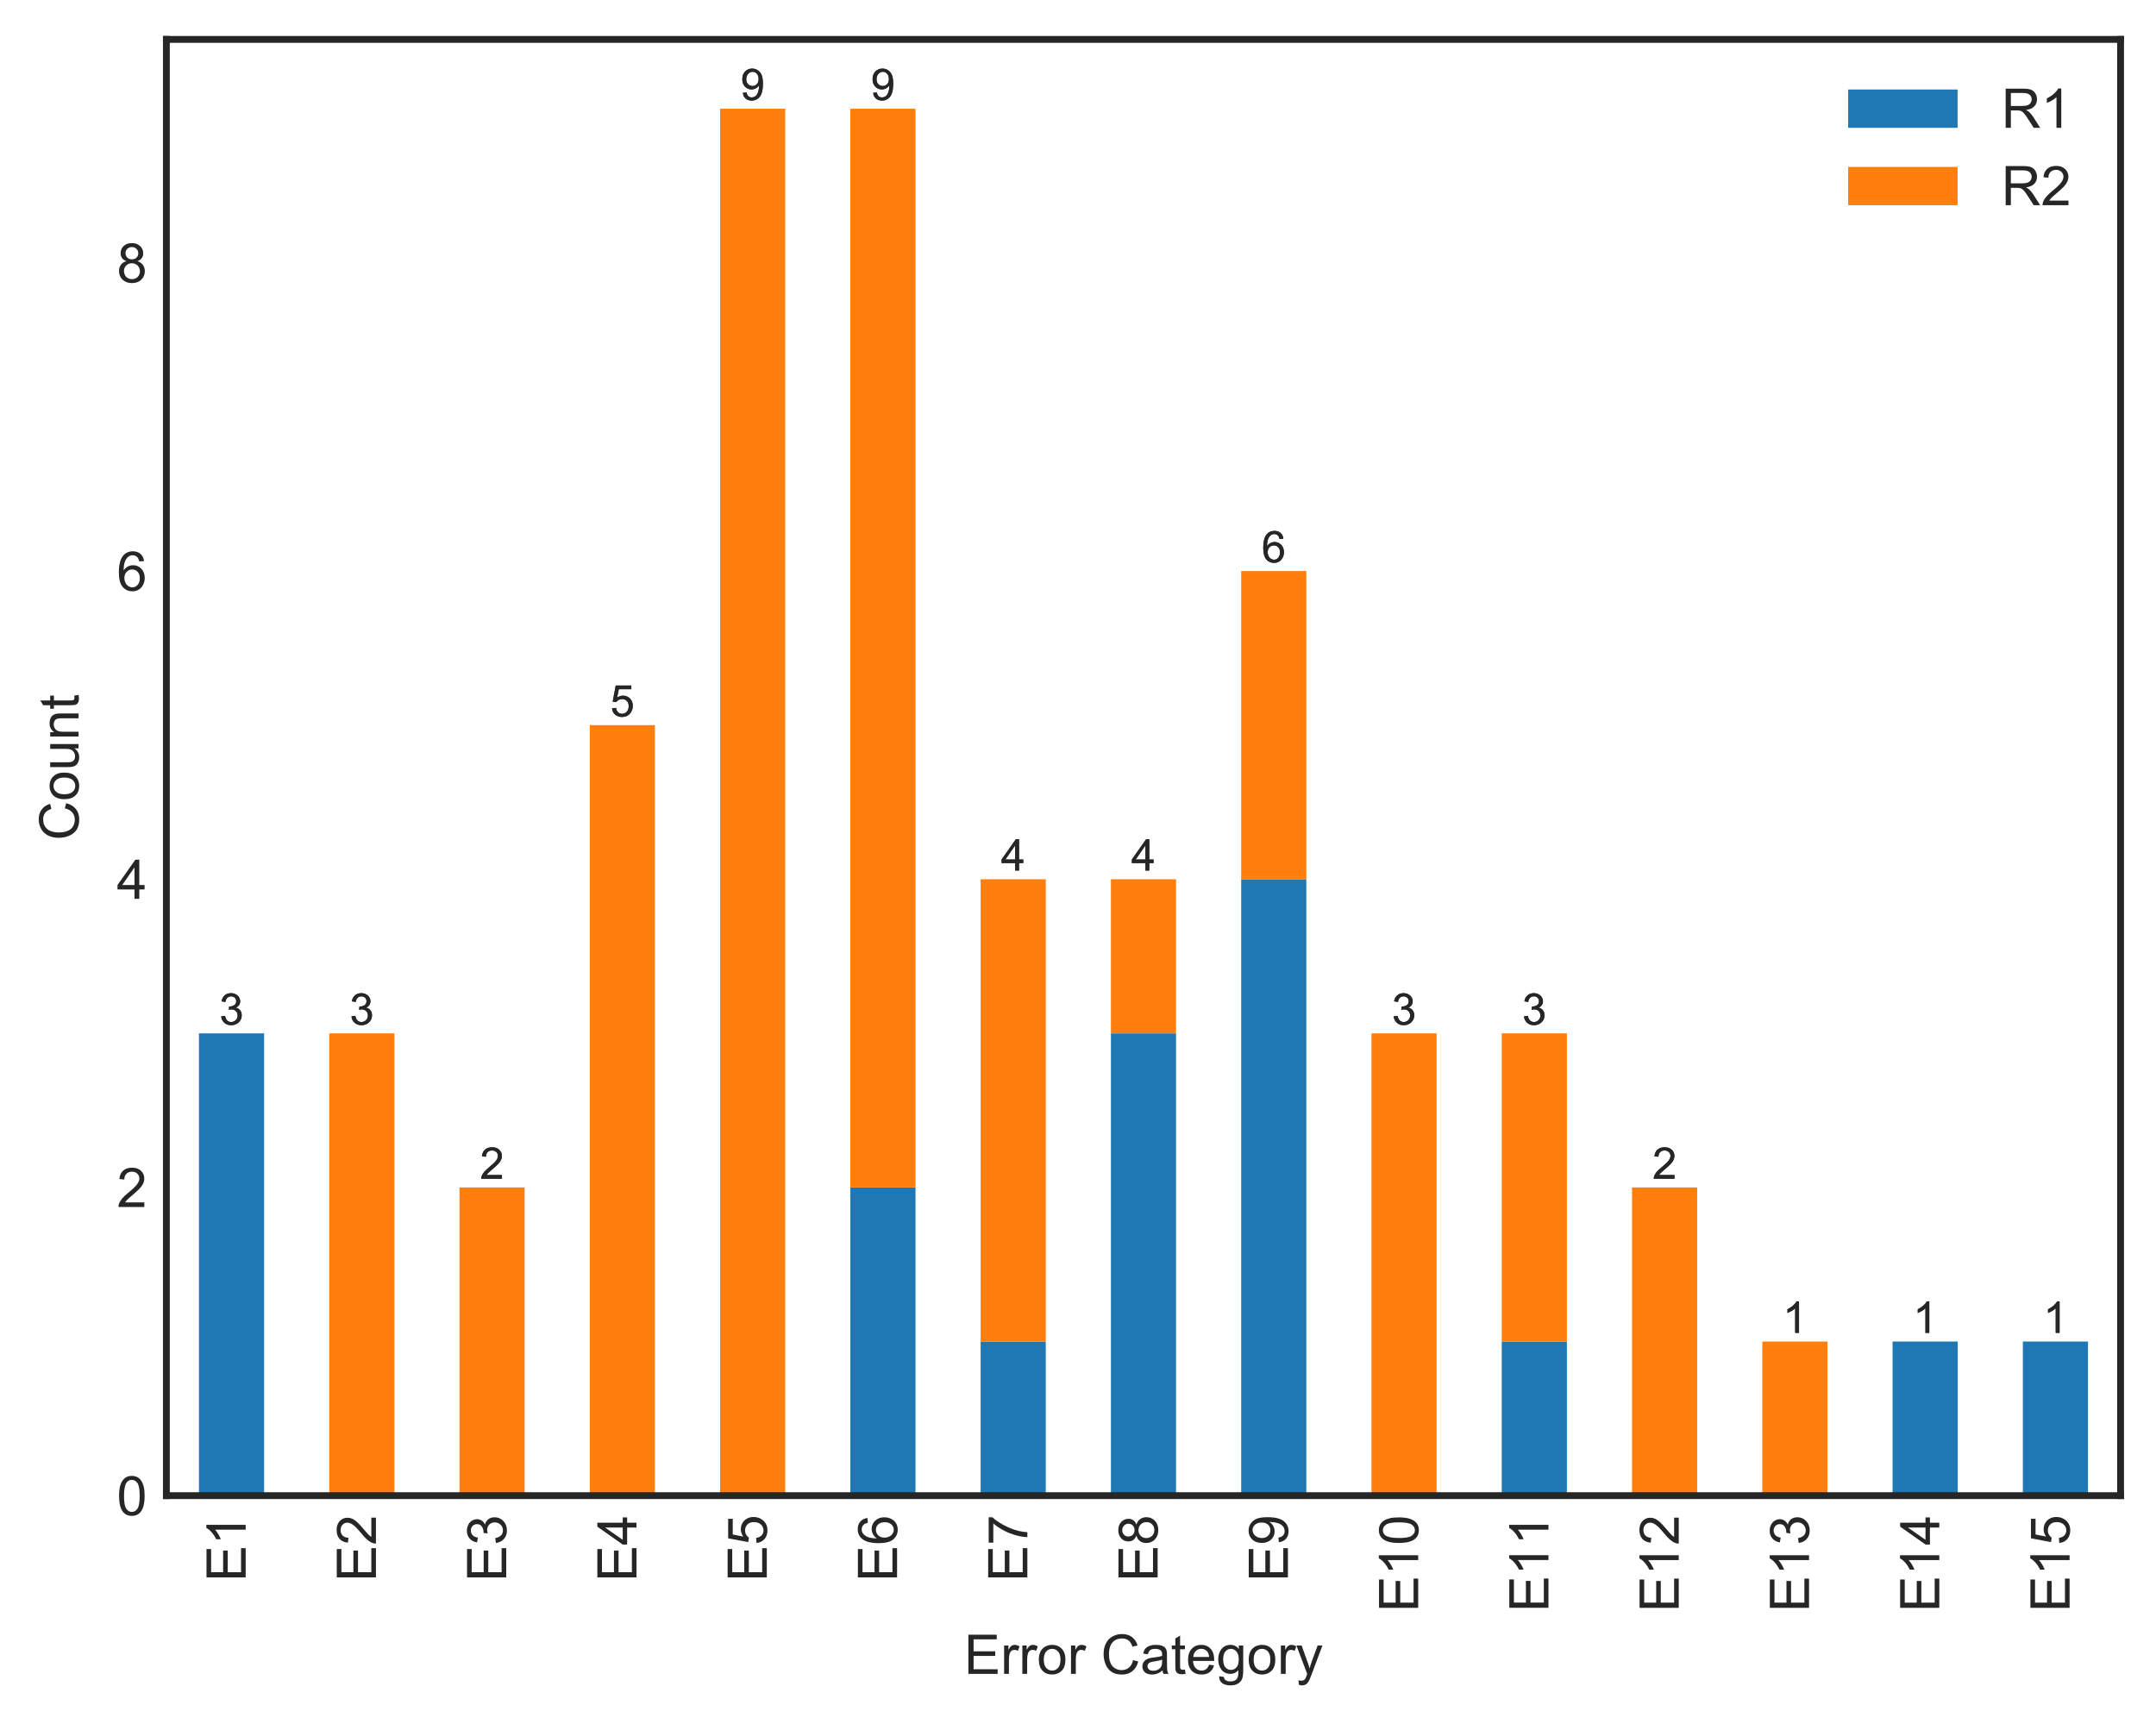
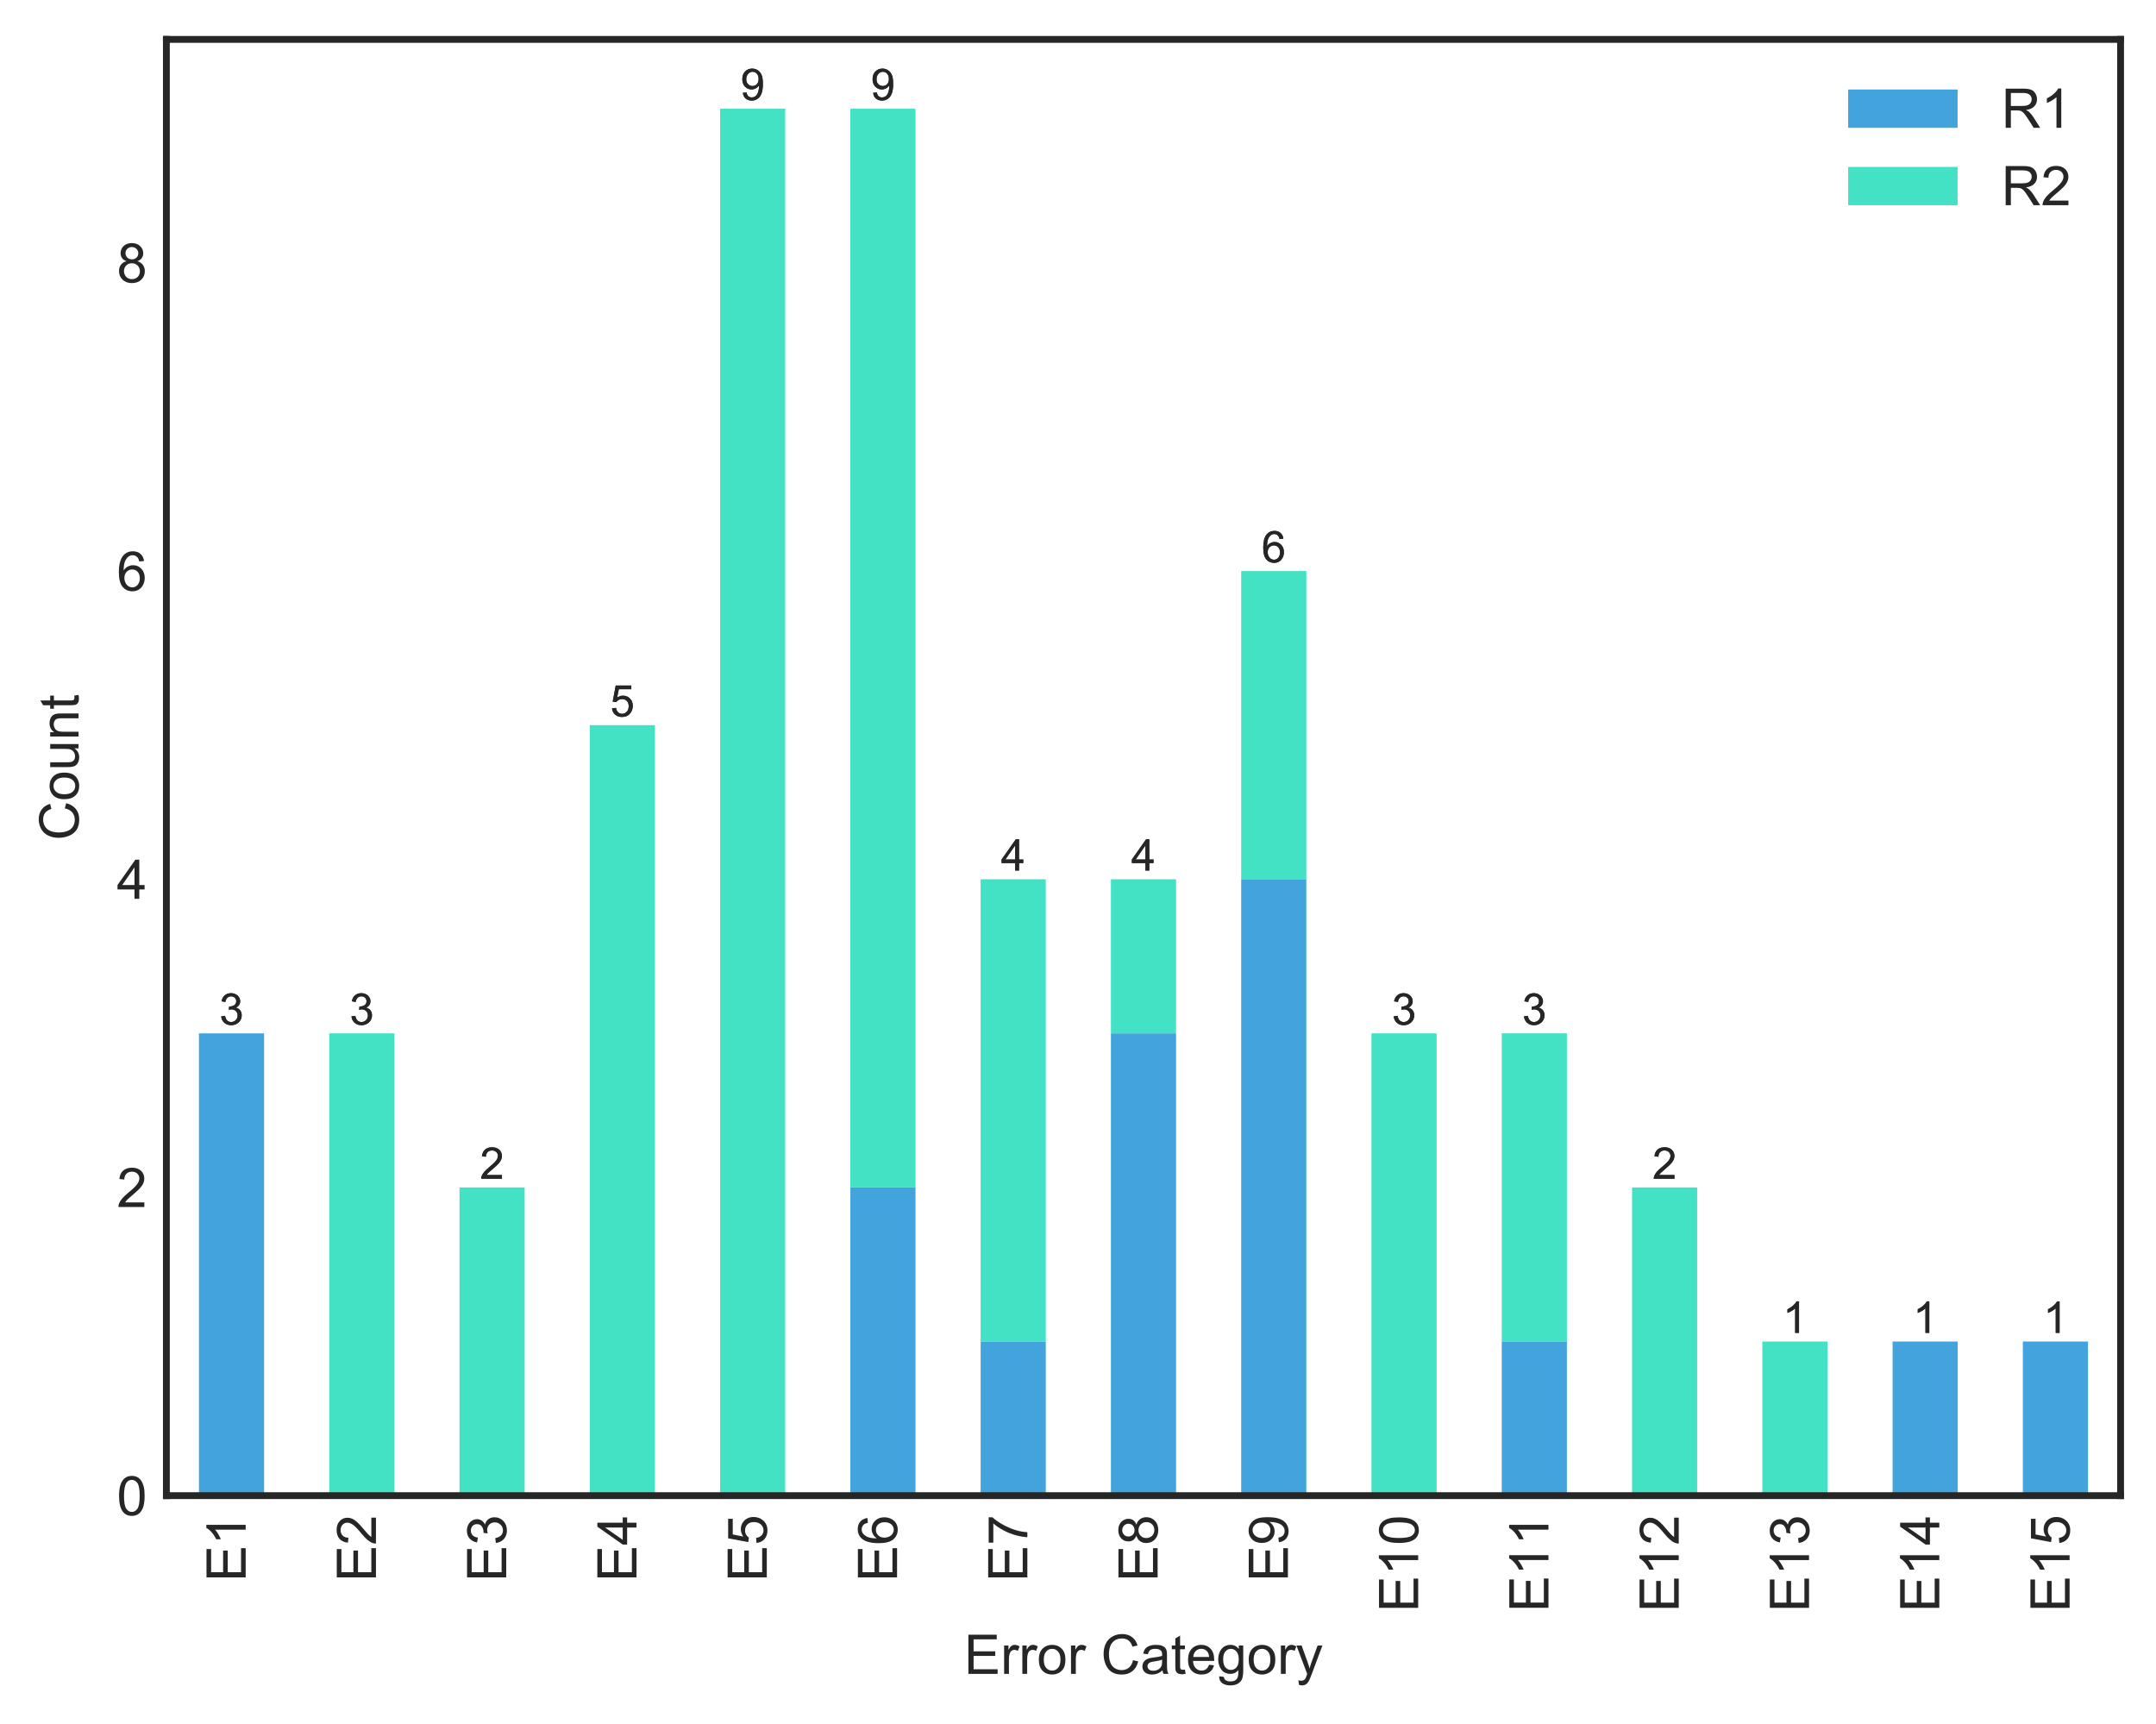
<svg xmlns="http://www.w3.org/2000/svg" xmlns:xlink="http://www.w3.org/1999/xlink" height="315pt" version="1.1" viewBox="0 0 394 315" width="394pt">
  <defs>
    <style type="text/css">
*{stroke-linecap:butt;stroke-linejoin:round;}
  </style>
  </defs>
  <g id="figure_1">
    <g id="patch_1">
      <path d="M 0 315.189  L 394.726 315.189  L 394.726 0  L 0 0  z " style="fill:#ffffff;" />
    </g>
    <g id="axes_1">
      <g id="patch_2">
        <path d="M 30.406 273.312  L 387.526 273.312  L 387.526 7.2  L 30.406 7.2  z " style="fill:#ffffff;" />
      </g>
      <g id="matplotlib.axis_1">
        <g id="xtick_1">
          <g id="line2d_1" />
          <g id="text_1">
            <defs>
              <path d="M 7.906 0  L 7.906 71.578  L 59.672 71.578  L 59.672 63.141  L 17.391 63.141  L 17.391 41.219  L 56.984 41.219  L 56.984 32.812  L 17.391 32.812  L 17.391 8.453  L 61.328 8.453  L 61.328 0  z " id="ArialMT-45" />
              <path d="M 37.25 0  L 28.469 0  L 28.469 56  Q 25.297 52.984 20.141 49.953  Q 14.984 46.922 10.891 45.406  L 10.891 53.906  Q 18.266 57.375 23.781 62.297  Q 29.297 67.234 31.594 71.875  L 37.25 71.875  z " id="ArialMT-31" />
            </defs>
            <g style="fill:#262626;" transform="translate(44.89541 289.0433)rotate(-90)scale(0.1 -0.1)">
              <use xlink:href="#ArialMT-45" />
              <use x="66.699" xlink:href="#ArialMT-31" />
            </g>
          </g>
        </g>
        <g id="xtick_2">
          <g id="line2d_2" />
          <g id="text_2">
            <defs>
              <path d="M 50.344 8.453  L 50.344 0  L 3.031 0  Q 2.938 3.172 4.047 6.109  Q 5.859 10.938 9.828 15.625  Q 13.812 20.312 21.344 26.469  Q 33.016 36.031 37.109 41.625  Q 41.219 47.219 41.219 52.203  Q 41.219 57.422 37.469 61  Q 33.734 64.594 27.734 64.594  Q 21.391 64.594 17.578 60.781  Q 13.766 56.984 13.719 50.25  L 4.688 51.172  Q 5.609 61.281 11.656 66.578  Q 17.719 71.875 27.938 71.875  Q 38.234 71.875 44.234 66.156  Q 50.25 60.453 50.25 52  Q 50.25 47.703 48.484 43.547  Q 46.734 39.406 42.656 34.812  Q 38.578 30.219 29.109 22.219  Q 21.188 15.578 18.938 13.203  Q 16.703 10.844 15.234 8.453  z " id="ArialMT-32" />
            </defs>
            <g style="fill:#262626;" transform="translate(68.70341 289.0433)rotate(-90)scale(0.1 -0.1)">
              <use xlink:href="#ArialMT-45" />
              <use x="66.699" xlink:href="#ArialMT-32" />
            </g>
          </g>
        </g>
        <g id="xtick_3">
          <g id="line2d_3" />
          <g id="text_3">
            <defs>
              <path d="M 4.203 18.891  L 12.984 20.062  Q 14.5 12.594 18.141 9.297  Q 21.781 6 27 6  Q 33.203 6 37.469 10.297  Q 41.75 14.594 41.75 20.953  Q 41.75 27 37.797 30.922  Q 33.844 34.859 27.734 34.859  Q 25.25 34.859 21.531 33.891  L 22.516 41.609  Q 23.391 41.5 23.922 41.5  Q 29.547 41.5 34.031 44.422  Q 38.531 47.359 38.531 53.469  Q 38.531 58.297 35.25 61.469  Q 31.984 64.656 26.812 64.656  Q 21.688 64.656 18.266 61.422  Q 14.844 58.203 13.875 51.766  L 5.078 53.328  Q 6.688 62.156 12.391 67.016  Q 18.109 71.875 26.609 71.875  Q 32.469 71.875 37.391 69.359  Q 42.328 66.844 44.938 62.5  Q 47.562 58.156 47.562 53.266  Q 47.562 48.641 45.062 44.828  Q 42.578 41.016 37.703 38.766  Q 44.047 37.312 47.562 32.688  Q 51.078 28.078 51.078 21.141  Q 51.078 11.766 44.234 5.25  Q 37.406 -1.266 26.953 -1.266  Q 17.531 -1.266 11.297 4.344  Q 5.078 9.969 4.203 18.891  z " id="ArialMT-33" />
            </defs>
            <g style="fill:#262626;" transform="translate(92.51141 289.0433)rotate(-90)scale(0.1 -0.1)">
              <use xlink:href="#ArialMT-45" />
              <use x="66.699" xlink:href="#ArialMT-33" />
            </g>
          </g>
        </g>
        <g id="xtick_4">
          <g id="line2d_4" />
          <g id="text_4">
            <defs>
              <path d="M 32.328 0  L 32.328 17.141  L 1.266 17.141  L 1.266 25.203  L 33.938 71.578  L 41.109 71.578  L 41.109 25.203  L 50.781 25.203  L 50.781 17.141  L 41.109 17.141  L 41.109 0  z M 32.328 25.203  L 32.328 57.469  L 9.906 25.203  z " id="ArialMT-34" />
            </defs>
            <g style="fill:#262626;" transform="translate(116.3194 289.0433)rotate(-90)scale(0.1 -0.1)">
              <use xlink:href="#ArialMT-45" />
              <use x="66.699" xlink:href="#ArialMT-34" />
            </g>
          </g>
        </g>
        <g id="xtick_5">
          <g id="line2d_5" />
          <g id="text_5">
            <defs>
              <path d="M 4.156 18.75  L 13.375 19.531  Q 14.406 12.797 18.141 9.391  Q 21.875 6 27.156 6  Q 33.5 6 37.891 10.781  Q 42.281 15.578 42.281 23.484  Q 42.281 31 38.062 35.344  Q 33.844 39.703 27 39.703  Q 22.75 39.703 19.328 37.766  Q 15.922 35.844 13.969 32.766  L 5.719 33.844  L 12.641 70.609  L 48.25 70.609  L 48.25 62.203  L 19.672 62.203  L 15.828 42.969  Q 22.266 47.469 29.344 47.469  Q 38.719 47.469 45.156 40.969  Q 51.609 34.469 51.609 24.266  Q 51.609 14.547 45.953 7.469  Q 39.062 -1.219 27.156 -1.219  Q 17.391 -1.219 11.203 4.25  Q 5.031 9.719 4.156 18.75  z " id="ArialMT-35" />
            </defs>
            <g style="fill:#262626;" transform="translate(140.1274 289.0433)rotate(-90)scale(0.1 -0.1)">
              <use xlink:href="#ArialMT-45" />
              <use x="66.699" xlink:href="#ArialMT-35" />
            </g>
          </g>
        </g>
        <g id="xtick_6">
          <g id="line2d_6" />
          <g id="text_6">
            <defs>
              <path d="M 49.75 54.047  L 41.016 53.375  Q 39.844 58.547 37.703 60.891  Q 34.125 64.656 28.906 64.656  Q 24.703 64.656 21.531 62.312  Q 17.391 59.281 14.984 53.469  Q 12.594 47.656 12.5 36.922  Q 15.672 41.75 20.266 44.094  Q 24.859 46.438 29.891 46.438  Q 38.672 46.438 44.844 39.969  Q 51.031 33.5 51.031 23.25  Q 51.031 16.5 48.125 10.719  Q 45.219 4.938 40.141 1.859  Q 35.062 -1.219 28.609 -1.219  Q 17.625 -1.219 10.688 6.859  Q 3.766 14.938 3.766 33.5  Q 3.766 54.25 11.422 63.672  Q 18.109 71.875 29.438 71.875  Q 37.891 71.875 43.281 67.141  Q 48.688 62.406 49.75 54.047  z M 13.875 23.188  Q 13.875 18.656 15.797 14.5  Q 17.719 10.359 21.188 8.172  Q 24.656 6 28.469 6  Q 34.031 6 38.031 10.484  Q 42.047 14.984 42.047 22.703  Q 42.047 30.125 38.078 34.391  Q 34.125 38.672 28.125 38.672  Q 22.172 38.672 18.016 34.391  Q 13.875 30.125 13.875 23.188  z " id="ArialMT-36" />
            </defs>
            <g style="fill:#262626;" transform="translate(163.9354 289.0433)rotate(-90)scale(0.1 -0.1)">
              <use xlink:href="#ArialMT-45" />
              <use x="66.699" xlink:href="#ArialMT-36" />
            </g>
          </g>
        </g>
        <g id="xtick_7">
          <g id="line2d_7" />
          <g id="text_7">
            <defs>
              <path d="M 4.734 62.203  L 4.734 70.656  L 51.078 70.656  L 51.078 63.812  Q 44.234 56.547 37.516 44.484  Q 30.812 32.422 27.156 19.672  Q 24.516 10.688 23.781 0  L 14.75 0  Q 14.891 8.453 18.062 20.406  Q 21.234 32.375 27.172 43.484  Q 33.109 54.594 39.797 62.203  z " id="ArialMT-37" />
            </defs>
            <g style="fill:#262626;" transform="translate(187.7434 289.0433)rotate(-90)scale(0.1 -0.1)">
              <use xlink:href="#ArialMT-45" />
              <use x="66.699" xlink:href="#ArialMT-37" />
            </g>
          </g>
        </g>
        <g id="xtick_8">
          <g id="line2d_8" />
          <g id="text_8">
            <defs>
              <path d="M 17.672 38.812  Q 12.203 40.828 9.562 44.531  Q 6.938 48.25 6.938 53.422  Q 6.938 61.234 12.547 66.547  Q 18.172 71.875 27.484 71.875  Q 36.859 71.875 42.578 66.422  Q 48.297 60.984 48.297 53.172  Q 48.297 48.188 45.672 44.5  Q 43.062 40.828 37.75 38.812  Q 44.344 36.672 47.781 31.875  Q 51.219 27.094 51.219 20.453  Q 51.219 11.281 44.719 5.031  Q 38.234 -1.219 27.641 -1.219  Q 17.047 -1.219 10.547 5.047  Q 4.047 11.328 4.047 20.703  Q 4.047 27.688 7.594 32.391  Q 11.141 37.109 17.672 38.812  z M 15.922 53.719  Q 15.922 48.641 19.188 45.406  Q 22.469 42.188 27.688 42.188  Q 32.766 42.188 36.016 45.375  Q 39.266 48.578 39.266 53.219  Q 39.266 58.062 35.906 61.359  Q 32.562 64.656 27.594 64.656  Q 22.562 64.656 19.234 61.422  Q 15.922 58.203 15.922 53.719  z M 13.094 20.656  Q 13.094 16.891 14.875 13.375  Q 16.656 9.859 20.172 7.922  Q 23.688 6 27.734 6  Q 34.031 6 38.125 10.047  Q 42.234 14.109 42.234 20.359  Q 42.234 26.703 38.016 30.859  Q 33.797 35.016 27.438 35.016  Q 21.234 35.016 17.156 30.906  Q 13.094 26.812 13.094 20.656  z " id="ArialMT-38" />
            </defs>
            <g style="fill:#262626;" transform="translate(211.5514 289.0433)rotate(-90)scale(0.1 -0.1)">
              <use xlink:href="#ArialMT-45" />
              <use x="66.699" xlink:href="#ArialMT-38" />
            </g>
          </g>
        </g>
        <g id="xtick_9">
          <g id="line2d_9" />
          <g id="text_9">
            <defs>
              <path d="M 5.469 16.547  L 13.922 17.328  Q 14.984 11.375 18.016 8.688  Q 21.047 6 25.781 6  Q 29.828 6 32.875 7.859  Q 35.938 9.719 37.891 12.812  Q 39.844 15.922 41.156 21.188  Q 42.484 26.469 42.484 31.938  Q 42.484 32.516 42.438 33.688  Q 39.797 29.5 35.234 26.875  Q 30.672 24.266 25.344 24.266  Q 16.453 24.266 10.297 30.703  Q 4.156 37.156 4.156 47.703  Q 4.156 58.594 10.578 65.234  Q 17 71.875 26.656 71.875  Q 33.641 71.875 39.422 68.109  Q 45.219 64.359 48.219 57.391  Q 51.219 50.438 51.219 37.25  Q 51.219 23.531 48.234 15.406  Q 45.266 7.281 39.375 3.031  Q 33.5 -1.219 25.594 -1.219  Q 17.188 -1.219 11.859 3.438  Q 6.547 8.109 5.469 16.547  z M 41.453 48.141  Q 41.453 55.719 37.422 60.156  Q 33.406 64.594 27.734 64.594  Q 21.875 64.594 17.531 59.812  Q 13.188 55.031 13.188 47.406  Q 13.188 40.578 17.312 36.297  Q 21.438 32.031 27.484 32.031  Q 33.594 32.031 37.516 36.297  Q 41.453 40.578 41.453 48.141  z " id="ArialMT-39" />
            </defs>
            <g style="fill:#262626;" transform="translate(235.3594 289.0433)rotate(-90)scale(0.1 -0.1)">
              <use xlink:href="#ArialMT-45" />
              <use x="66.699" xlink:href="#ArialMT-39" />
            </g>
          </g>
        </g>
        <g id="xtick_10">
          <g id="line2d_10" />
          <g id="text_10">
            <defs>
              <path d="M 4.156 35.297  Q 4.156 48 6.766 55.734  Q 9.375 63.484 14.516 67.672  Q 19.672 71.875 27.484 71.875  Q 33.25 71.875 37.594 69.547  Q 41.938 67.234 44.766 62.859  Q 47.609 58.5 49.219 52.219  Q 50.828 45.953 50.828 35.297  Q 50.828 22.703 48.234 14.969  Q 45.656 7.234 40.5 3  Q 35.359 -1.219 27.484 -1.219  Q 17.141 -1.219 11.234 6.203  Q 4.156 15.141 4.156 35.297  z M 13.188 35.297  Q 13.188 17.672 17.312 11.828  Q 21.438 6 27.484 6  Q 33.547 6 37.672 11.859  Q 41.797 17.719 41.797 35.297  Q 41.797 52.984 37.672 58.781  Q 33.547 64.594 27.391 64.594  Q 21.344 64.594 17.719 59.469  Q 13.188 52.938 13.188 35.297  z " id="ArialMT-30" />
            </defs>
            <g style="fill:#262626;" transform="translate(259.1674 294.6042)rotate(-90)scale(0.1 -0.1)">
              <use xlink:href="#ArialMT-45" />
              <use x="66.699" xlink:href="#ArialMT-31" />
              <use x="122.314" xlink:href="#ArialMT-30" />
            </g>
          </g>
        </g>
        <g id="xtick_11">
          <g id="line2d_11" />
          <g id="text_11">
            <g style="fill:#262626;" transform="translate(282.9754 294.5933)rotate(-90)scale(0.1 -0.1)">
              <use xlink:href="#ArialMT-45" />
              <use x="66.699" xlink:href="#ArialMT-31" />
              <use x="122.205" xlink:href="#ArialMT-31" />
            </g>
          </g>
        </g>
        <g id="xtick_12">
          <g id="line2d_12" />
          <g id="text_12">
            <g style="fill:#262626;" transform="translate(306.7834 294.6042)rotate(-90)scale(0.1 -0.1)">
              <use xlink:href="#ArialMT-45" />
              <use x="66.699" xlink:href="#ArialMT-31" />
              <use x="122.314" xlink:href="#ArialMT-32" />
            </g>
          </g>
        </g>
        <g id="xtick_13">
          <g id="line2d_13" />
          <g id="text_13">
            <g style="fill:#262626;" transform="translate(330.5914 294.6042)rotate(-90)scale(0.1 -0.1)">
              <use xlink:href="#ArialMT-45" />
              <use x="66.699" xlink:href="#ArialMT-31" />
              <use x="122.314" xlink:href="#ArialMT-33" />
            </g>
          </g>
        </g>
        <g id="xtick_14">
          <g id="line2d_14" />
          <g id="text_14">
            <g style="fill:#262626;" transform="translate(354.3994 294.6042)rotate(-90)scale(0.1 -0.1)">
              <use xlink:href="#ArialMT-45" />
              <use x="66.699" xlink:href="#ArialMT-31" />
              <use x="122.314" xlink:href="#ArialMT-34" />
            </g>
          </g>
        </g>
        <g id="xtick_15">
          <g id="line2d_15" />
          <g id="text_15">
            <g style="fill:#262626;" transform="translate(378.2074 294.6042)rotate(-90)scale(0.1 -0.1)">
              <use xlink:href="#ArialMT-45" />
              <use x="66.699" xlink:href="#ArialMT-31" />
              <use x="122.314" xlink:href="#ArialMT-35" />
            </g>
          </g>
        </g>
        <g id="text_16">
          <defs>
            <path d="M 6.5 0  L 6.5 51.859  L 14.406 51.859  L 14.406 44  Q 17.438 49.516 20 51.266  Q 22.562 53.031 25.641 53.031  Q 30.078 53.031 34.672 50.203  L 31.641 42.047  Q 28.422 43.953 25.203 43.953  Q 22.312 43.953 20.016 42.219  Q 17.719 40.484 16.75 37.406  Q 15.281 32.719 15.281 27.156  L 15.281 0  z " id="ArialMT-72" />
            <path d="M 3.328 25.922  Q 3.328 40.328 11.328 47.266  Q 18.016 53.031 27.641 53.031  Q 38.328 53.031 45.109 46.016  Q 51.906 39.016 51.906 26.656  Q 51.906 16.656 48.906 10.906  Q 45.906 5.172 40.156 2  Q 34.422 -1.172 27.641 -1.172  Q 16.75 -1.172 10.031 5.812  Q 3.328 12.797 3.328 25.922  z M 12.359 25.922  Q 12.359 15.969 16.703 11.016  Q 21.047 6.062 27.641 6.062  Q 34.188 6.062 38.531 11.031  Q 42.875 16.016 42.875 26.219  Q 42.875 35.844 38.5 40.797  Q 34.125 45.75 27.641 45.75  Q 21.047 45.75 16.703 40.812  Q 12.359 35.891 12.359 25.922  z " id="ArialMT-6f" />
            <path id="ArialMT-20" />
            <path d="M 58.797 25.094  L 68.266 22.703  Q 65.281 11.031 57.547 4.906  Q 49.812 -1.219 38.625 -1.219  Q 27.047 -1.219 19.797 3.484  Q 12.547 8.203 8.766 17.141  Q 4.984 26.078 4.984 36.328  Q 4.984 47.516 9.25 55.828  Q 13.531 64.156 21.406 68.469  Q 29.297 72.797 38.766 72.797  Q 49.516 72.797 56.828 67.328  Q 64.156 61.859 67.047 51.953  L 57.719 49.75  Q 55.219 57.562 50.484 61.125  Q 45.75 64.703 38.578 64.703  Q 30.328 64.703 24.781 60.734  Q 19.234 56.781 16.984 50.109  Q 14.75 43.453 14.75 36.375  Q 14.75 27.25 17.406 20.438  Q 20.062 13.625 25.672 10.25  Q 31.297 6.891 37.844 6.891  Q 45.797 6.891 51.312 11.469  Q 56.844 16.062 58.797 25.094  z " id="ArialMT-43" />
            <path d="M 40.438 6.391  Q 35.547 2.25 31.031 0.531  Q 26.516 -1.172 21.344 -1.172  Q 12.797 -1.172 8.203 3  Q 3.609 7.172 3.609 13.672  Q 3.609 17.484 5.344 20.625  Q 7.078 23.781 9.891 25.688  Q 12.703 27.594 16.219 28.562  Q 18.797 29.25 24.031 29.891  Q 34.672 31.156 39.703 32.906  Q 39.75 34.719 39.75 35.203  Q 39.75 40.578 37.25 42.781  Q 33.891 45.75 27.25 45.75  Q 21.047 45.75 18.094 43.578  Q 15.141 41.406 13.719 35.891  L 5.125 37.062  Q 6.297 42.578 8.984 45.969  Q 11.672 49.359 16.75 51.188  Q 21.828 53.031 28.516 53.031  Q 35.156 53.031 39.297 51.469  Q 43.453 49.906 45.406 47.531  Q 47.359 45.172 48.141 41.547  Q 48.578 39.312 48.578 33.453  L 48.578 21.734  Q 48.578 9.469 49.141 6.219  Q 49.703 2.984 51.375 0  L 42.188 0  Q 40.828 2.734 40.438 6.391  z M 39.703 26.031  Q 34.906 24.078 25.344 22.703  Q 19.922 21.922 17.672 20.938  Q 15.438 19.969 14.203 18.094  Q 12.984 16.219 12.984 13.922  Q 12.984 10.406 15.641 8.062  Q 18.312 5.719 23.438 5.719  Q 28.516 5.719 32.469 7.938  Q 36.422 10.156 38.281 14.016  Q 39.703 17 39.703 22.797  z " id="ArialMT-61" />
            <path d="M 25.781 7.859  L 27.047 0.094  Q 23.344 -0.688 20.406 -0.688  Q 15.625 -0.688 12.984 0.828  Q 10.359 2.344 9.281 4.812  Q 8.203 7.281 8.203 15.188  L 8.203 45.016  L 1.766 45.016  L 1.766 51.859  L 8.203 51.859  L 8.203 64.703  L 16.938 69.969  L 16.938 51.859  L 25.781 51.859  L 25.781 45.016  L 16.938 45.016  L 16.938 14.703  Q 16.938 10.938 17.406 9.859  Q 17.875 8.797 18.922 8.156  Q 19.969 7.516 21.922 7.516  Q 23.391 7.516 25.781 7.859  z " id="ArialMT-74" />
            <path d="M 42.094 16.703  L 51.172 15.578  Q 49.031 7.625 43.219 3.219  Q 37.406 -1.172 28.375 -1.172  Q 17 -1.172 10.328 5.828  Q 3.656 12.844 3.656 25.484  Q 3.656 38.578 10.391 45.797  Q 17.141 53.031 27.875 53.031  Q 38.281 53.031 44.875 45.953  Q 51.469 38.875 51.469 26.031  Q 51.469 25.25 51.422 23.688  L 12.75 23.688  Q 13.234 15.141 17.578 10.594  Q 21.922 6.062 28.422 6.062  Q 33.25 6.062 36.672 8.594  Q 40.094 11.141 42.094 16.703  z M 13.234 30.906  L 42.188 30.906  Q 41.609 37.453 38.875 40.719  Q 34.672 45.797 27.984 45.797  Q 21.922 45.797 17.797 41.75  Q 13.672 37.703 13.234 30.906  z " id="ArialMT-65" />
            <path d="M 4.984 -4.297  L 13.531 -5.562  Q 14.062 -9.516 16.5 -11.328  Q 19.781 -13.766 25.438 -13.766  Q 31.547 -13.766 34.859 -11.328  Q 38.188 -8.891 39.359 -4.5  Q 40.047 -1.812 39.984 6.781  Q 34.234 0 25.641 0  Q 14.938 0 9.078 7.719  Q 3.219 15.438 3.219 26.219  Q 3.219 33.641 5.906 39.906  Q 8.594 46.188 13.688 49.609  Q 18.797 53.031 25.688 53.031  Q 34.859 53.031 40.828 45.609  L 40.828 51.859  L 48.922 51.859  L 48.922 7.031  Q 48.922 -5.078 46.453 -10.125  Q 44 -15.188 38.641 -18.109  Q 33.297 -21.047 25.484 -21.047  Q 16.219 -21.047 10.5 -16.875  Q 4.781 -12.703 4.984 -4.297  z M 12.25 26.859  Q 12.25 16.656 16.297 11.969  Q 20.359 7.281 26.469 7.281  Q 32.516 7.281 36.609 11.938  Q 40.719 16.609 40.719 26.562  Q 40.719 36.078 36.5 40.906  Q 32.281 45.75 26.312 45.75  Q 20.453 45.75 16.344 40.984  Q 12.25 36.234 12.25 26.859  z " id="ArialMT-67" />
            <path d="M 6.203 -19.969  L 5.219 -11.719  Q 8.109 -12.5 10.25 -12.5  Q 13.188 -12.5 14.938 -11.516  Q 16.703 -10.547 17.828 -8.797  Q 18.656 -7.469 20.516 -2.25  Q 20.75 -1.516 21.297 -0.094  L 1.609 51.859  L 11.078 51.859  L 21.875 21.828  Q 23.969 16.109 25.641 9.812  Q 27.156 15.875 29.25 21.625  L 40.328 51.859  L 49.125 51.859  L 29.391 -0.875  Q 26.219 -9.422 24.469 -12.641  Q 22.125 -17 19.094 -19.016  Q 16.062 -21.047 11.859 -21.047  Q 9.328 -21.047 6.203 -19.969  z " id="ArialMT-79" />
          </defs>
          <g style="fill:#262626;" transform="translate(176.1803 305.8839)scale(0.1 -0.1)">
            <use xlink:href="#ArialMT-45" />
            <use x="66.699" xlink:href="#ArialMT-72" />
            <use x="100" xlink:href="#ArialMT-72" />
            <use x="133.301" xlink:href="#ArialMT-6f" />
            <use x="188.916" xlink:href="#ArialMT-72" />
            <use x="222.217" xlink:href="#ArialMT-20" />
            <use x="250" xlink:href="#ArialMT-43" />
            <use x="322.217" xlink:href="#ArialMT-61" />
            <use x="377.832" xlink:href="#ArialMT-74" />
            <use x="405.615" xlink:href="#ArialMT-65" />
            <use x="461.23" xlink:href="#ArialMT-67" />
            <use x="516.846" xlink:href="#ArialMT-6f" />
            <use x="572.461" xlink:href="#ArialMT-72" />
            <use x="605.762" xlink:href="#ArialMT-79" />
          </g>
        </g>
      </g>
      <g id="matplotlib.axis_2">
        <g id="ytick_1">
          <g id="line2d_16" />
          <g id="text_17">
            <g style="fill:#262626;" transform="translate(21.34531 276.8909)scale(0.1 -0.1)">
              <use xlink:href="#ArialMT-30" />
            </g>
          </g>
        </g>
        <g id="ytick_2">
          <g id="line2d_17" />
          <g id="text_18">
            <g style="fill:#262626;" transform="translate(21.34531 220.5709)scale(0.1 -0.1)">
              <use xlink:href="#ArialMT-32" />
            </g>
          </g>
        </g>
        <g id="ytick_3">
          <g id="line2d_18" />
          <g id="text_19">
            <g style="fill:#262626;" transform="translate(21.34531 164.2509)scale(0.1 -0.1)">
              <use xlink:href="#ArialMT-34" />
            </g>
          </g>
        </g>
        <g id="ytick_4">
          <g id="line2d_19" />
          <g id="text_20">
            <g style="fill:#262626;" transform="translate(21.34531 107.9309)scale(0.1 -0.1)">
              <use xlink:href="#ArialMT-36" />
            </g>
          </g>
        </g>
        <g id="ytick_5">
          <g id="line2d_20" />
          <g id="text_21">
            <g style="fill:#262626;" transform="translate(21.34531 51.61091)scale(0.1 -0.1)">
              <use xlink:href="#ArialMT-38" />
            </g>
          </g>
        </g>
        <g id="text_22">
          <defs>
            <path d="M 40.578 0  L 40.578 7.625  Q 34.516 -1.172 24.125 -1.172  Q 19.531 -1.172 15.547 0.578  Q 11.578 2.344 9.641 5  Q 7.719 7.672 6.938 11.531  Q 6.391 14.109 6.391 19.734  L 6.391 51.859  L 15.188 51.859  L 15.188 23.094  Q 15.188 16.219 15.719 13.812  Q 16.547 10.359 19.234 8.375  Q 21.922 6.391 25.875 6.391  Q 29.828 6.391 33.297 8.422  Q 36.766 10.453 38.203 13.938  Q 39.656 17.438 39.656 24.078  L 39.656 51.859  L 48.438 51.859  L 48.438 0  z " id="ArialMT-75" />
            <path d="M 6.594 0  L 6.594 51.859  L 14.5 51.859  L 14.5 44.484  Q 20.219 53.031 31 53.031  Q 35.688 53.031 39.625 51.344  Q 43.562 49.656 45.516 46.922  Q 47.469 44.188 48.25 40.438  Q 48.734 37.984 48.734 31.891  L 48.734 0  L 39.938 0  L 39.938 31.547  Q 39.938 36.922 38.906 39.578  Q 37.891 42.234 35.281 43.812  Q 32.672 45.406 29.156 45.406  Q 23.531 45.406 19.453 41.844  Q 15.375 38.281 15.375 28.328  L 15.375 0  z " id="ArialMT-6e" />
          </defs>
          <g style="fill:#262626;" transform="translate(14.35781 153.5974)rotate(-90)scale(0.1 -0.1)">
            <use xlink:href="#ArialMT-43" />
            <use x="72.217" xlink:href="#ArialMT-6f" />
            <use x="127.832" xlink:href="#ArialMT-75" />
            <use x="183.447" xlink:href="#ArialMT-6e" />
            <use x="239.062" xlink:href="#ArialMT-74" />
          </g>
        </g>
      </g>
      <g id="patch_3">
-         <path clip-path="url(#p88390598fb)" d="M 36.358 273.312  L 48.262 273.312  L 48.262 188.832  L 36.358 188.832  z " style="fill:#1f77b4;" />
+         <path clip-path="url(#p71945a04c2)" d="M 36.358 273.312  L 48.262 273.312  L 48.262 188.832  L 36.358 188.832  z " style="fill:#0485d1;fill-opacity:0.749;" />
      </g>
      <g id="patch_4">
-         <path clip-path="url(#p88390598fb)" d="M 60.166 273.312  L 72.07 273.312  L 72.07 273.312  L 60.166 273.312  z " style="fill:#1f77b4;" />
+         <path clip-path="url(#p71945a04c2)" d="M 60.166 273.312  L 72.07 273.312  L 72.07 273.312  L 60.166 273.312  z " style="fill:#0485d1;fill-opacity:0.749;" />
      </g>
      <g id="patch_5">
-         <path clip-path="url(#p88390598fb)" d="M 83.974 273.312  L 95.878 273.312  L 95.878 273.312  L 83.974 273.312  z " style="fill:#1f77b4;" />
+         <path clip-path="url(#p71945a04c2)" d="M 83.974 273.312  L 95.878 273.312  L 95.878 273.312  L 83.974 273.312  z " style="fill:#0485d1;fill-opacity:0.749;" />
      </g>
      <g id="patch_6">
-         <path clip-path="url(#p88390598fb)" d="M 107.782 273.312  L 119.686 273.312  L 119.686 273.312  L 107.782 273.312  z " style="fill:#1f77b4;" />
+         <path clip-path="url(#p71945a04c2)" d="M 107.782 273.312  L 119.686 273.312  L 119.686 273.312  L 107.782 273.312  z " style="fill:#0485d1;fill-opacity:0.749;" />
      </g>
      <g id="patch_7">
-         <path clip-path="url(#p88390598fb)" d="M 131.59 273.312  L 143.494 273.312  L 143.494 273.312  L 131.59 273.312  z " style="fill:#1f77b4;" />
+         <path clip-path="url(#p71945a04c2)" d="M 131.59 273.312  L 143.494 273.312  L 143.494 273.312  L 131.59 273.312  z " style="fill:#0485d1;fill-opacity:0.749;" />
      </g>
      <g id="patch_8">
-         <path clip-path="url(#p88390598fb)" d="M 155.398 273.312  L 167.302 273.312  L 167.302 216.992  L 155.398 216.992  z " style="fill:#1f77b4;" />
+         <path clip-path="url(#p71945a04c2)" d="M 155.398 273.312  L 167.302 273.312  L 167.302 216.992  L 155.398 216.992  z " style="fill:#0485d1;fill-opacity:0.749;" />
      </g>
      <g id="patch_9">
-         <path clip-path="url(#p88390598fb)" d="M 179.206 273.312  L 191.11 273.312  L 191.11 245.152  L 179.206 245.152  z " style="fill:#1f77b4;" />
+         <path clip-path="url(#p71945a04c2)" d="M 179.206 273.312  L 191.11 273.312  L 191.11 245.152  L 179.206 245.152  z " style="fill:#0485d1;fill-opacity:0.749;" />
      </g>
      <g id="patch_10">
-         <path clip-path="url(#p88390598fb)" d="M 203.014 273.312  L 214.918 273.312  L 214.918 188.832  L 203.014 188.832  z " style="fill:#1f77b4;" />
+         <path clip-path="url(#p71945a04c2)" d="M 203.014 273.312  L 214.918 273.312  L 214.918 188.832  L 203.014 188.832  z " style="fill:#0485d1;fill-opacity:0.749;" />
      </g>
      <g id="patch_11">
-         <path clip-path="url(#p88390598fb)" d="M 226.822 273.312  L 238.726 273.312  L 238.726 160.672  L 226.822 160.672  z " style="fill:#1f77b4;" />
+         <path clip-path="url(#p71945a04c2)" d="M 226.822 273.312  L 238.726 273.312  L 238.726 160.672  L 226.822 160.672  z " style="fill:#0485d1;fill-opacity:0.749;" />
      </g>
      <g id="patch_12">
-         <path clip-path="url(#p88390598fb)" d="M 250.63 273.312  L 262.534 273.312  L 262.534 273.312  L 250.63 273.312  z " style="fill:#1f77b4;" />
+         <path clip-path="url(#p71945a04c2)" d="M 250.63 273.312  L 262.534 273.312  L 262.534 273.312  L 250.63 273.312  z " style="fill:#0485d1;fill-opacity:0.749;" />
      </g>
      <g id="patch_13">
-         <path clip-path="url(#p88390598fb)" d="M 274.438 273.312  L 286.342 273.312  L 286.342 245.152  L 274.438 245.152  z " style="fill:#1f77b4;" />
+         <path clip-path="url(#p71945a04c2)" d="M 274.438 273.312  L 286.342 273.312  L 286.342 245.152  L 274.438 245.152  z " style="fill:#0485d1;fill-opacity:0.749;" />
      </g>
      <g id="patch_14">
-         <path clip-path="url(#p88390598fb)" d="M 298.246 273.312  L 310.15 273.312  L 310.15 273.312  L 298.246 273.312  z " style="fill:#1f77b4;" />
+         <path clip-path="url(#p71945a04c2)" d="M 298.246 273.312  L 310.15 273.312  L 310.15 273.312  L 298.246 273.312  z " style="fill:#0485d1;fill-opacity:0.749;" />
      </g>
      <g id="patch_15">
-         <path clip-path="url(#p88390598fb)" d="M 322.054 273.312  L 333.958 273.312  L 333.958 273.312  L 322.054 273.312  z " style="fill:#1f77b4;" />
+         <path clip-path="url(#p71945a04c2)" d="M 322.054 273.312  L 333.958 273.312  L 333.958 273.312  L 322.054 273.312  z " style="fill:#0485d1;fill-opacity:0.749;" />
      </g>
      <g id="patch_16">
-         <path clip-path="url(#p88390598fb)" d="M 345.862 273.312  L 357.766 273.312  L 357.766 245.152  L 345.862 245.152  z " style="fill:#1f77b4;" />
+         <path clip-path="url(#p71945a04c2)" d="M 345.862 273.312  L 357.766 273.312  L 357.766 245.152  L 345.862 245.152  z " style="fill:#0485d1;fill-opacity:0.749;" />
      </g>
      <g id="patch_17">
-         <path clip-path="url(#p88390598fb)" d="M 369.67 273.312  L 381.574 273.312  L 381.574 245.152  L 369.67 245.152  z " style="fill:#1f77b4;" />
+         <path clip-path="url(#p71945a04c2)" d="M 369.67 273.312  L 381.574 273.312  L 381.574 245.152  L 369.67 245.152  z " style="fill:#0485d1;fill-opacity:0.749;" />
      </g>
      <g id="patch_18">
-         <path clip-path="url(#p88390598fb)" d="M 36.358 273.312  L 48.262 273.312  L 48.262 273.312  L 36.358 273.312  z " style="fill:#ff7f0e;" />
+         <path clip-path="url(#p71945a04c2)" d="M 36.358 273.312  L 48.262 273.312  L 48.262 273.312  L 36.358 273.312  z " style="fill:#04d8b2;fill-opacity:0.749;" />
      </g>
      <g id="patch_19">
-         <path clip-path="url(#p88390598fb)" d="M 60.166 273.312  L 72.07 273.312  L 72.07 188.832  L 60.166 188.832  z " style="fill:#ff7f0e;" />
+         <path clip-path="url(#p71945a04c2)" d="M 60.166 273.312  L 72.07 273.312  L 72.07 188.832  L 60.166 188.832  z " style="fill:#04d8b2;fill-opacity:0.749;" />
      </g>
      <g id="patch_20">
-         <path clip-path="url(#p88390598fb)" d="M 83.974 273.312  L 95.878 273.312  L 95.878 216.992  L 83.974 216.992  z " style="fill:#ff7f0e;" />
+         <path clip-path="url(#p71945a04c2)" d="M 83.974 273.312  L 95.878 273.312  L 95.878 216.992  L 83.974 216.992  z " style="fill:#04d8b2;fill-opacity:0.749;" />
      </g>
      <g id="patch_21">
-         <path clip-path="url(#p88390598fb)" d="M 107.782 273.312  L 119.686 273.312  L 119.686 132.512  L 107.782 132.512  z " style="fill:#ff7f0e;" />
+         <path clip-path="url(#p71945a04c2)" d="M 107.782 273.312  L 119.686 273.312  L 119.686 132.512  L 107.782 132.512  z " style="fill:#04d8b2;fill-opacity:0.749;" />
      </g>
      <g id="patch_22">
-         <path clip-path="url(#p88390598fb)" d="M 131.59 273.312  L 143.494 273.312  L 143.494 19.872  L 131.59 19.872  z " style="fill:#ff7f0e;" />
+         <path clip-path="url(#p71945a04c2)" d="M 131.59 273.312  L 143.494 273.312  L 143.494 19.872  L 131.59 19.872  z " style="fill:#04d8b2;fill-opacity:0.749;" />
      </g>
      <g id="patch_23">
-         <path clip-path="url(#p88390598fb)" d="M 155.398 216.992  L 167.302 216.992  L 167.302 19.872  L 155.398 19.872  z " style="fill:#ff7f0e;" />
+         <path clip-path="url(#p71945a04c2)" d="M 155.398 216.992  L 167.302 216.992  L 167.302 19.872  L 155.398 19.872  z " style="fill:#04d8b2;fill-opacity:0.749;" />
      </g>
      <g id="patch_24">
-         <path clip-path="url(#p88390598fb)" d="M 179.206 245.152  L 191.11 245.152  L 191.11 160.672  L 179.206 160.672  z " style="fill:#ff7f0e;" />
+         <path clip-path="url(#p71945a04c2)" d="M 179.206 245.152  L 191.11 245.152  L 191.11 160.672  L 179.206 160.672  z " style="fill:#04d8b2;fill-opacity:0.749;" />
      </g>
      <g id="patch_25">
-         <path clip-path="url(#p88390598fb)" d="M 203.014 188.832  L 214.918 188.832  L 214.918 160.672  L 203.014 160.672  z " style="fill:#ff7f0e;" />
+         <path clip-path="url(#p71945a04c2)" d="M 203.014 188.832  L 214.918 188.832  L 214.918 160.672  L 203.014 160.672  z " style="fill:#04d8b2;fill-opacity:0.749;" />
      </g>
      <g id="patch_26">
-         <path clip-path="url(#p88390598fb)" d="M 226.822 160.672  L 238.726 160.672  L 238.726 104.352  L 226.822 104.352  z " style="fill:#ff7f0e;" />
+         <path clip-path="url(#p71945a04c2)" d="M 226.822 160.672  L 238.726 160.672  L 238.726 104.352  L 226.822 104.352  z " style="fill:#04d8b2;fill-opacity:0.749;" />
      </g>
      <g id="patch_27">
-         <path clip-path="url(#p88390598fb)" d="M 250.63 273.312  L 262.534 273.312  L 262.534 188.832  L 250.63 188.832  z " style="fill:#ff7f0e;" />
+         <path clip-path="url(#p71945a04c2)" d="M 250.63 273.312  L 262.534 273.312  L 262.534 188.832  L 250.63 188.832  z " style="fill:#04d8b2;fill-opacity:0.749;" />
      </g>
      <g id="patch_28">
-         <path clip-path="url(#p88390598fb)" d="M 274.438 245.152  L 286.342 245.152  L 286.342 188.832  L 274.438 188.832  z " style="fill:#ff7f0e;" />
+         <path clip-path="url(#p71945a04c2)" d="M 274.438 245.152  L 286.342 245.152  L 286.342 188.832  L 274.438 188.832  z " style="fill:#04d8b2;fill-opacity:0.749;" />
      </g>
      <g id="patch_29">
-         <path clip-path="url(#p88390598fb)" d="M 298.246 273.312  L 310.15 273.312  L 310.15 216.992  L 298.246 216.992  z " style="fill:#ff7f0e;" />
+         <path clip-path="url(#p71945a04c2)" d="M 298.246 273.312  L 310.15 273.312  L 310.15 216.992  L 298.246 216.992  z " style="fill:#04d8b2;fill-opacity:0.749;" />
      </g>
      <g id="patch_30">
-         <path clip-path="url(#p88390598fb)" d="M 322.054 273.312  L 333.958 273.312  L 333.958 245.152  L 322.054 245.152  z " style="fill:#ff7f0e;" />
+         <path clip-path="url(#p71945a04c2)" d="M 322.054 273.312  L 333.958 273.312  L 333.958 245.152  L 322.054 245.152  z " style="fill:#04d8b2;fill-opacity:0.749;" />
      </g>
      <g id="patch_31">
-         <path clip-path="url(#p88390598fb)" d="M 345.862 273.312  L 357.766 273.312  L 357.766 273.312  L 345.862 273.312  z " style="fill:#ff7f0e;" />
+         <path clip-path="url(#p71945a04c2)" d="M 345.862 273.312  L 357.766 273.312  L 357.766 273.312  L 345.862 273.312  z " style="fill:#04d8b2;fill-opacity:0.749;" />
      </g>
      <g id="patch_32">
-         <path clip-path="url(#p88390598fb)" d="M 369.67 273.312  L 381.574 273.312  L 381.574 273.312  L 369.67 273.312  z " style="fill:#ff7f0e;" />
+         <path clip-path="url(#p71945a04c2)" d="M 369.67 273.312  L 381.574 273.312  L 381.574 273.312  L 369.67 273.312  z " style="fill:#04d8b2;fill-opacity:0.749;" />
      </g>
      <g id="patch_33">
        <path d="M 30.406 273.312  L 30.406 7.2  " style="fill:none;stroke:#262626;stroke-linecap:square;stroke-linejoin:miter;stroke-width:1.25;" />
      </g>
      <g id="patch_34">
        <path d="M 387.526 273.312  L 387.526 7.2  " style="fill:none;stroke:#262626;stroke-linecap:square;stroke-linejoin:miter;stroke-width:1.25;" />
      </g>
      <g id="patch_35">
        <path d="M 30.406 273.312  L 387.526 273.312  " style="fill:none;stroke:#262626;stroke-linecap:square;stroke-linejoin:miter;stroke-width:1.25;" />
      </g>
      <g id="patch_36">
        <path d="M 30.406 7.2  L 387.526 7.2  " style="fill:none;stroke:#262626;stroke-linecap:square;stroke-linejoin:miter;stroke-width:1.25;" />
      </g>
      <g id="text_23">
        <g style="fill:#262626;" transform="translate(40.08588 187.242)scale(0.08 -0.08)">
          <use xlink:href="#ArialMT-33" />
        </g>
      </g>
      <g id="text_24">
        <g style="fill:#262626;" transform="translate(63.89388 187.242)scale(0.08 -0.08)">
          <use xlink:href="#ArialMT-33" />
        </g>
      </g>
      <g id="text_25">
        <g style="fill:#262626;" transform="translate(87.70188 215.402)scale(0.08 -0.08)">
          <use xlink:href="#ArialMT-32" />
        </g>
      </g>
      <g id="text_26">
        <g style="fill:#262626;" transform="translate(111.5099 130.922)scale(0.08 -0.08)">
          <use xlink:href="#ArialMT-35" />
        </g>
      </g>
      <g id="text_27">
        <g style="fill:#262626;" transform="translate(135.3179 18.282)scale(0.08 -0.08)">
          <use xlink:href="#ArialMT-39" />
        </g>
      </g>
      <g id="text_28">
        <g style="fill:#262626;" transform="translate(159.1259 18.282)scale(0.08 -0.08)">
          <use xlink:href="#ArialMT-39" />
        </g>
      </g>
      <g id="text_29">
        <g style="fill:#262626;" transform="translate(182.9339 159.082)scale(0.08 -0.08)">
          <use xlink:href="#ArialMT-34" />
        </g>
      </g>
      <g id="text_30">
        <g style="fill:#262626;" transform="translate(206.7419 159.082)scale(0.08 -0.08)">
          <use xlink:href="#ArialMT-34" />
        </g>
      </g>
      <g id="text_31">
        <g style="fill:#262626;" transform="translate(230.5499 102.762)scale(0.08 -0.08)">
          <use xlink:href="#ArialMT-36" />
        </g>
      </g>
      <g id="text_32">
        <g style="fill:#262626;" transform="translate(254.3579 187.242)scale(0.08 -0.08)">
          <use xlink:href="#ArialMT-33" />
        </g>
      </g>
      <g id="text_33">
        <g style="fill:#262626;" transform="translate(278.1659 187.242)scale(0.08 -0.08)">
          <use xlink:href="#ArialMT-33" />
        </g>
      </g>
      <g id="text_34">
        <g style="fill:#262626;" transform="translate(301.9739 215.402)scale(0.08 -0.08)">
          <use xlink:href="#ArialMT-32" />
        </g>
      </g>
      <g id="text_35">
        <g style="fill:#262626;" transform="translate(325.7819 243.562)scale(0.08 -0.08)">
          <use xlink:href="#ArialMT-31" />
        </g>
      </g>
      <g id="text_36">
        <g style="fill:#262626;" transform="translate(349.5899 243.562)scale(0.08 -0.08)">
          <use xlink:href="#ArialMT-31" />
        </g>
      </g>
      <g id="text_37">
        <g style="fill:#262626;" transform="translate(373.3979 243.562)scale(0.08 -0.08)">
          <use xlink:href="#ArialMT-31" />
        </g>
      </g>
      <g id="text_38">
        <g style="fill:#262626;" transform="translate(40.08588 187.242)scale(0.08 -0.08)">
          <use xlink:href="#ArialMT-33" />
        </g>
      </g>
      <g id="text_39">
        <g style="fill:#262626;" transform="translate(63.89388 187.242)scale(0.08 -0.08)">
          <use xlink:href="#ArialMT-33" />
        </g>
      </g>
      <g id="text_40">
        <g style="fill:#262626;" transform="translate(87.70188 215.402)scale(0.08 -0.08)">
          <use xlink:href="#ArialMT-32" />
        </g>
      </g>
      <g id="text_41">
        <g style="fill:#262626;" transform="translate(111.5099 130.922)scale(0.08 -0.08)">
          <use xlink:href="#ArialMT-35" />
        </g>
      </g>
      <g id="text_42">
        <g style="fill:#262626;" transform="translate(135.3179 18.282)scale(0.08 -0.08)">
          <use xlink:href="#ArialMT-39" />
        </g>
      </g>
      <g id="text_43">
        <g style="fill:#262626;" transform="translate(159.1259 18.282)scale(0.08 -0.08)">
          <use xlink:href="#ArialMT-39" />
        </g>
      </g>
      <g id="text_44">
        <g style="fill:#262626;" transform="translate(182.9339 159.082)scale(0.08 -0.08)">
          <use xlink:href="#ArialMT-34" />
        </g>
      </g>
      <g id="text_45">
        <g style="fill:#262626;" transform="translate(206.7419 159.082)scale(0.08 -0.08)">
          <use xlink:href="#ArialMT-34" />
        </g>
      </g>
      <g id="text_46">
        <g style="fill:#262626;" transform="translate(230.5499 102.762)scale(0.08 -0.08)">
          <use xlink:href="#ArialMT-36" />
        </g>
      </g>
      <g id="text_47">
        <g style="fill:#262626;" transform="translate(254.3579 187.242)scale(0.08 -0.08)">
          <use xlink:href="#ArialMT-33" />
        </g>
      </g>
      <g id="text_48">
        <g style="fill:#262626;" transform="translate(278.1659 187.242)scale(0.08 -0.08)">
          <use xlink:href="#ArialMT-33" />
        </g>
      </g>
      <g id="text_49">
        <g style="fill:#262626;" transform="translate(301.9739 215.402)scale(0.08 -0.08)">
          <use xlink:href="#ArialMT-32" />
        </g>
      </g>
      <g id="text_50">
        <g style="fill:#262626;" transform="translate(325.7819 243.562)scale(0.08 -0.08)">
          <use xlink:href="#ArialMT-31" />
        </g>
      </g>
      <g id="text_51">
        <g style="fill:#262626;" transform="translate(349.5899 243.562)scale(0.08 -0.08)">
          <use xlink:href="#ArialMT-31" />
        </g>
      </g>
      <g id="text_52">
        <g style="fill:#262626;" transform="translate(373.3979 243.562)scale(0.08 -0.08)">
          <use xlink:href="#ArialMT-31" />
        </g>
      </g>
      <g id="legend_1">
        <g id="patch_37">
-           <path d="M 337.743 23.358  L 357.743 23.358  L 357.743 16.358  L 337.743 16.358  z " style="fill:#1f77b4;" />
+           <path d="M 337.743 23.358  L 357.743 23.358  L 357.743 16.358  L 337.743 16.358  z " style="fill:#0485d1;fill-opacity:0.749;" />
        </g>
        <g id="text_53">
          <defs>
            <path d="M 7.859 0  L 7.859 71.578  L 39.594 71.578  Q 49.172 71.578 54.141 69.641  Q 59.125 67.719 62.109 62.828  Q 65.094 57.953 65.094 52.047  Q 65.094 44.438 60.156 39.203  Q 55.219 33.984 44.922 32.562  Q 48.688 30.766 50.641 29  Q 54.781 25.203 58.5 19.484  L 70.953 0  L 59.031 0  L 49.562 14.891  Q 45.406 21.344 42.719 24.75  Q 40.047 28.172 37.922 29.531  Q 35.797 30.906 33.594 31.453  Q 31.984 31.781 28.328 31.781  L 17.328 31.781  L 17.328 0  z M 17.328 39.984  L 37.703 39.984  Q 44.188 39.984 47.844 41.328  Q 51.516 42.672 53.422 45.625  Q 55.328 48.578 55.328 52.047  Q 55.328 57.125 51.641 60.391  Q 47.953 63.672 39.984 63.672  L 17.328 63.672  z " id="ArialMT-52" />
          </defs>
          <g style="fill:#262626;" transform="translate(365.7434 23.35781)scale(0.1 -0.1)">
            <use xlink:href="#ArialMT-52" />
            <use x="72.217" xlink:href="#ArialMT-31" />
          </g>
        </g>
        <g id="patch_38">
-           <path d="M 337.743 37.503  L 357.743 37.503  L 357.743 30.503  L 337.743 30.503  z " style="fill:#ff7f0e;" />
+           <path d="M 337.743 37.503  L 357.743 37.503  L 357.743 30.503  L 337.743 30.503  z " style="fill:#04d8b2;fill-opacity:0.749;" />
        </g>
        <g id="text_54">
          <g style="fill:#262626;" transform="translate(365.7434 37.50312)scale(0.1 -0.1)">
            <use xlink:href="#ArialMT-52" />
            <use x="72.217" xlink:href="#ArialMT-32" />
          </g>
        </g>
      </g>
    </g>
  </g>
  <defs>
-     <clipPath id="p88390598fb">
+     <clipPath id="p71945a04c2">
      <rect height="266.112" width="357.12" x="30.406" y="7.2" />
    </clipPath>
  </defs>
</svg>
